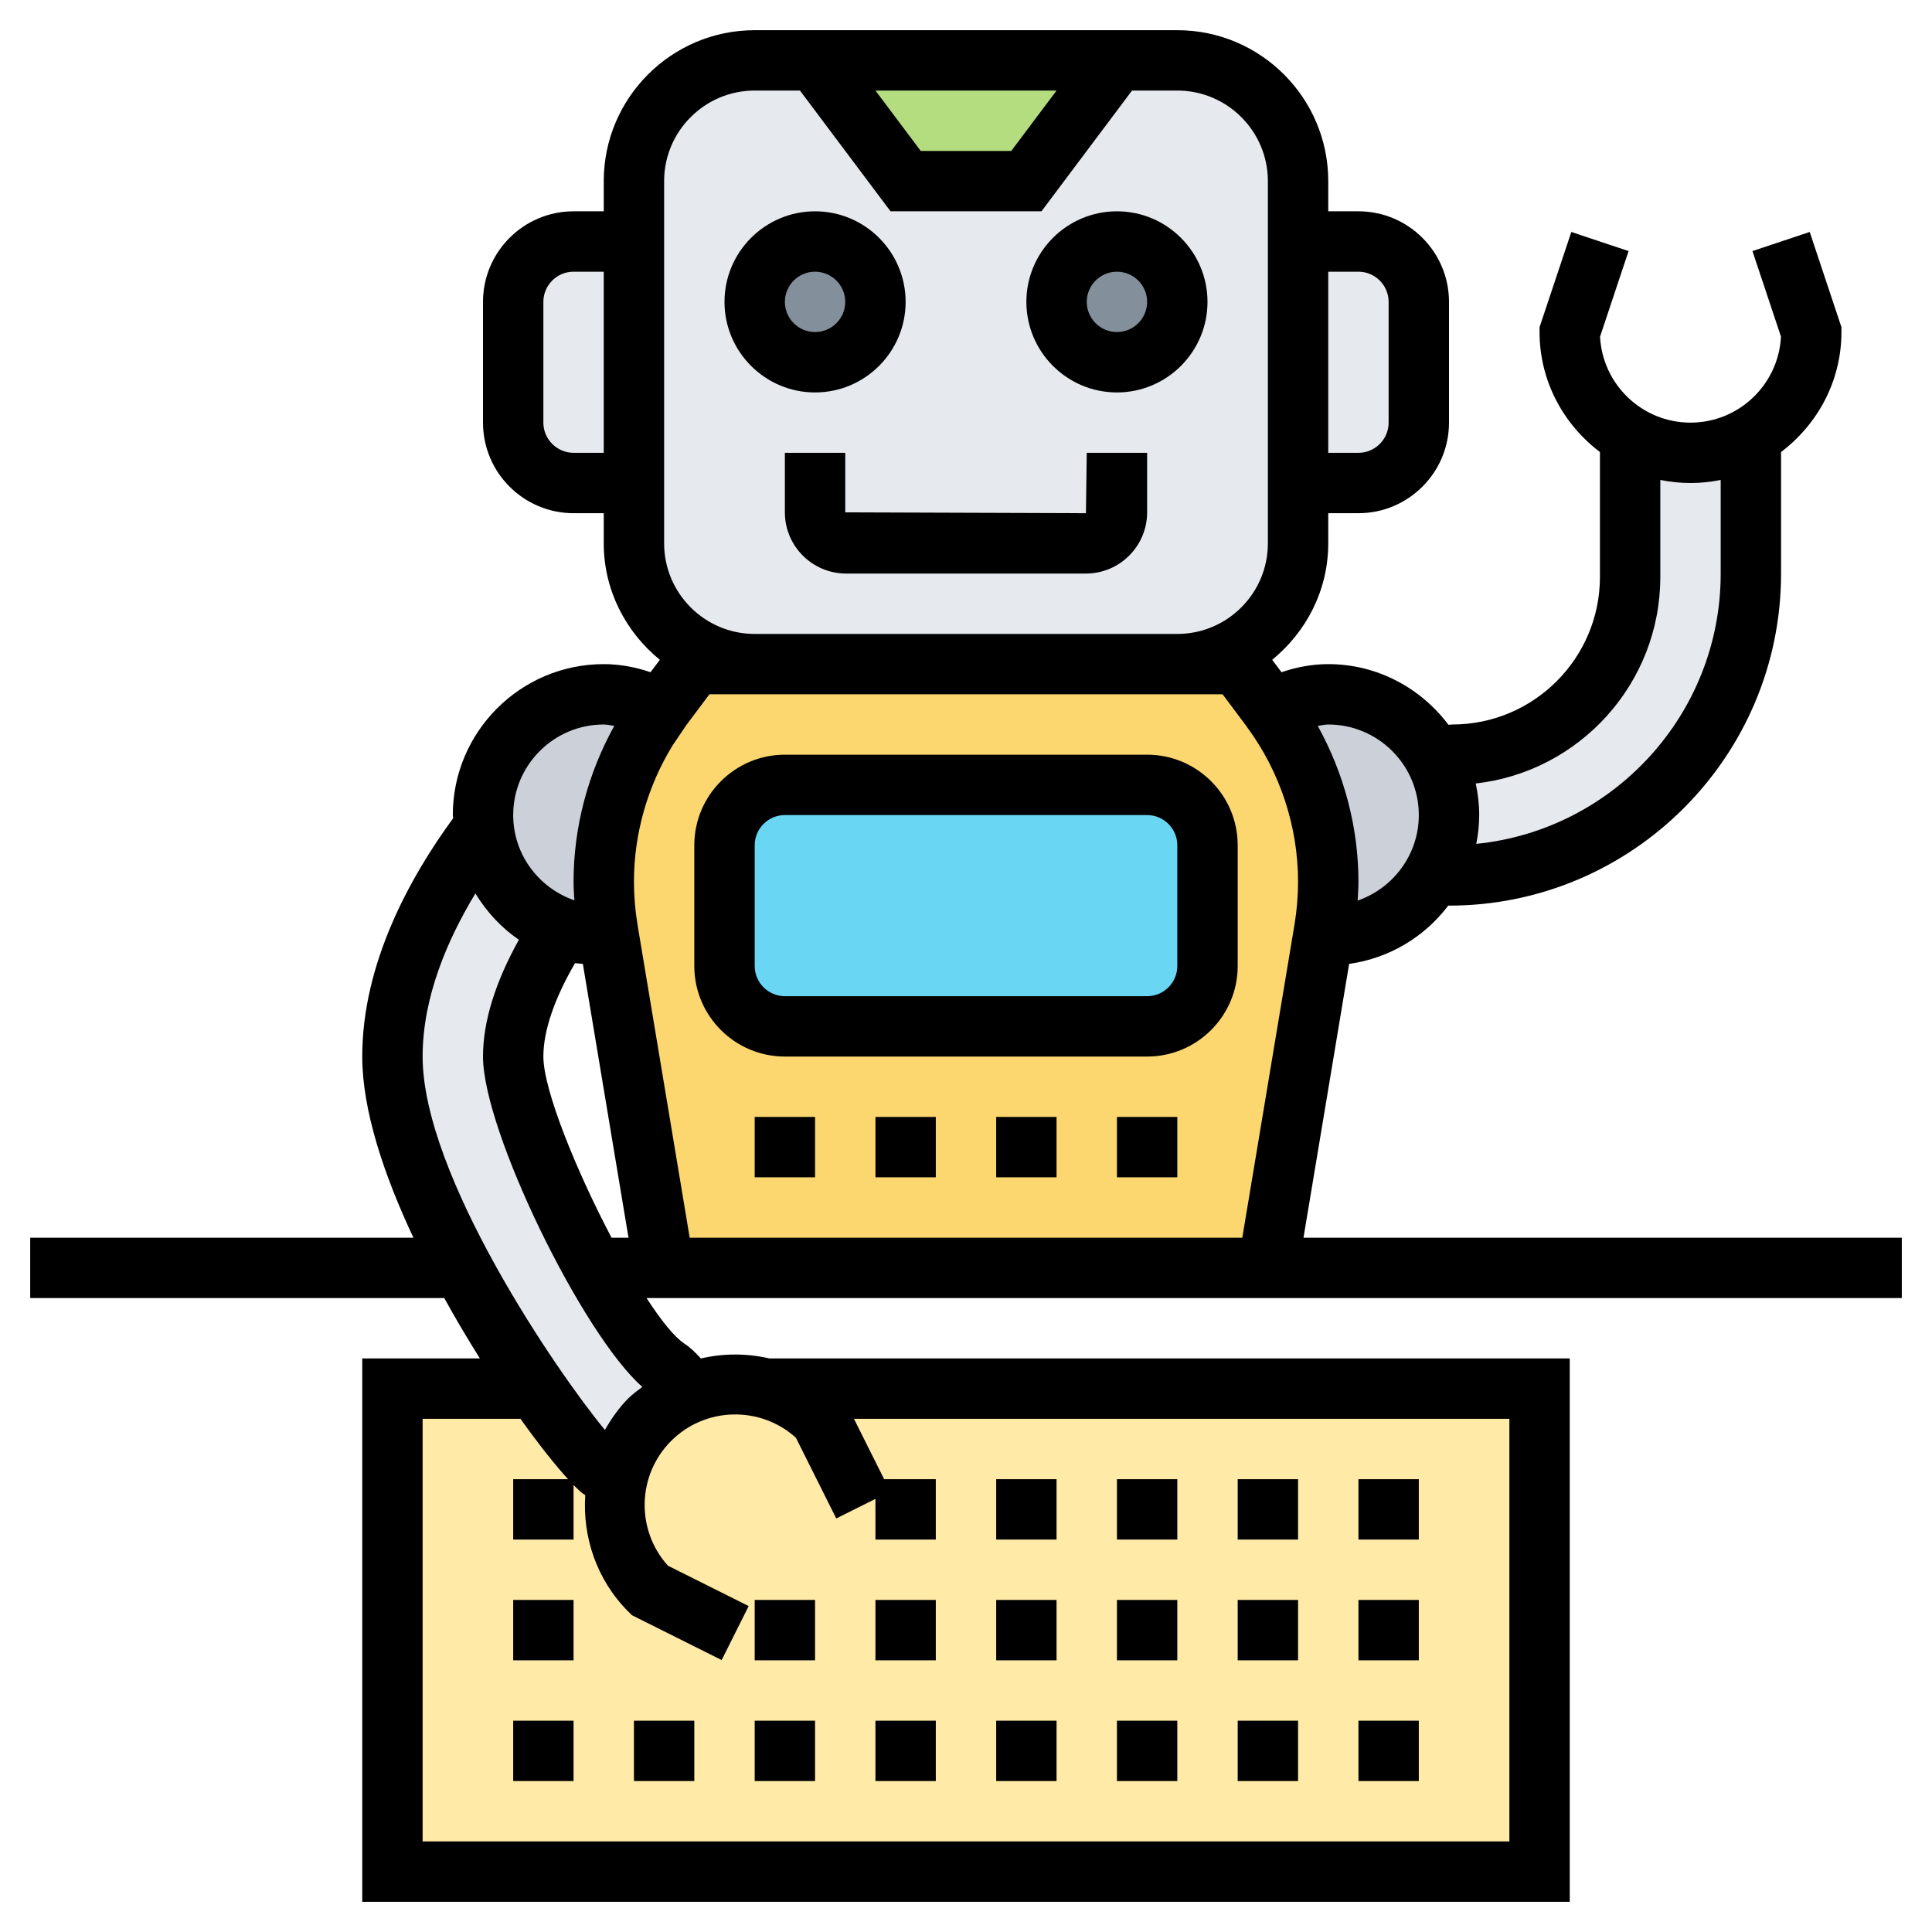
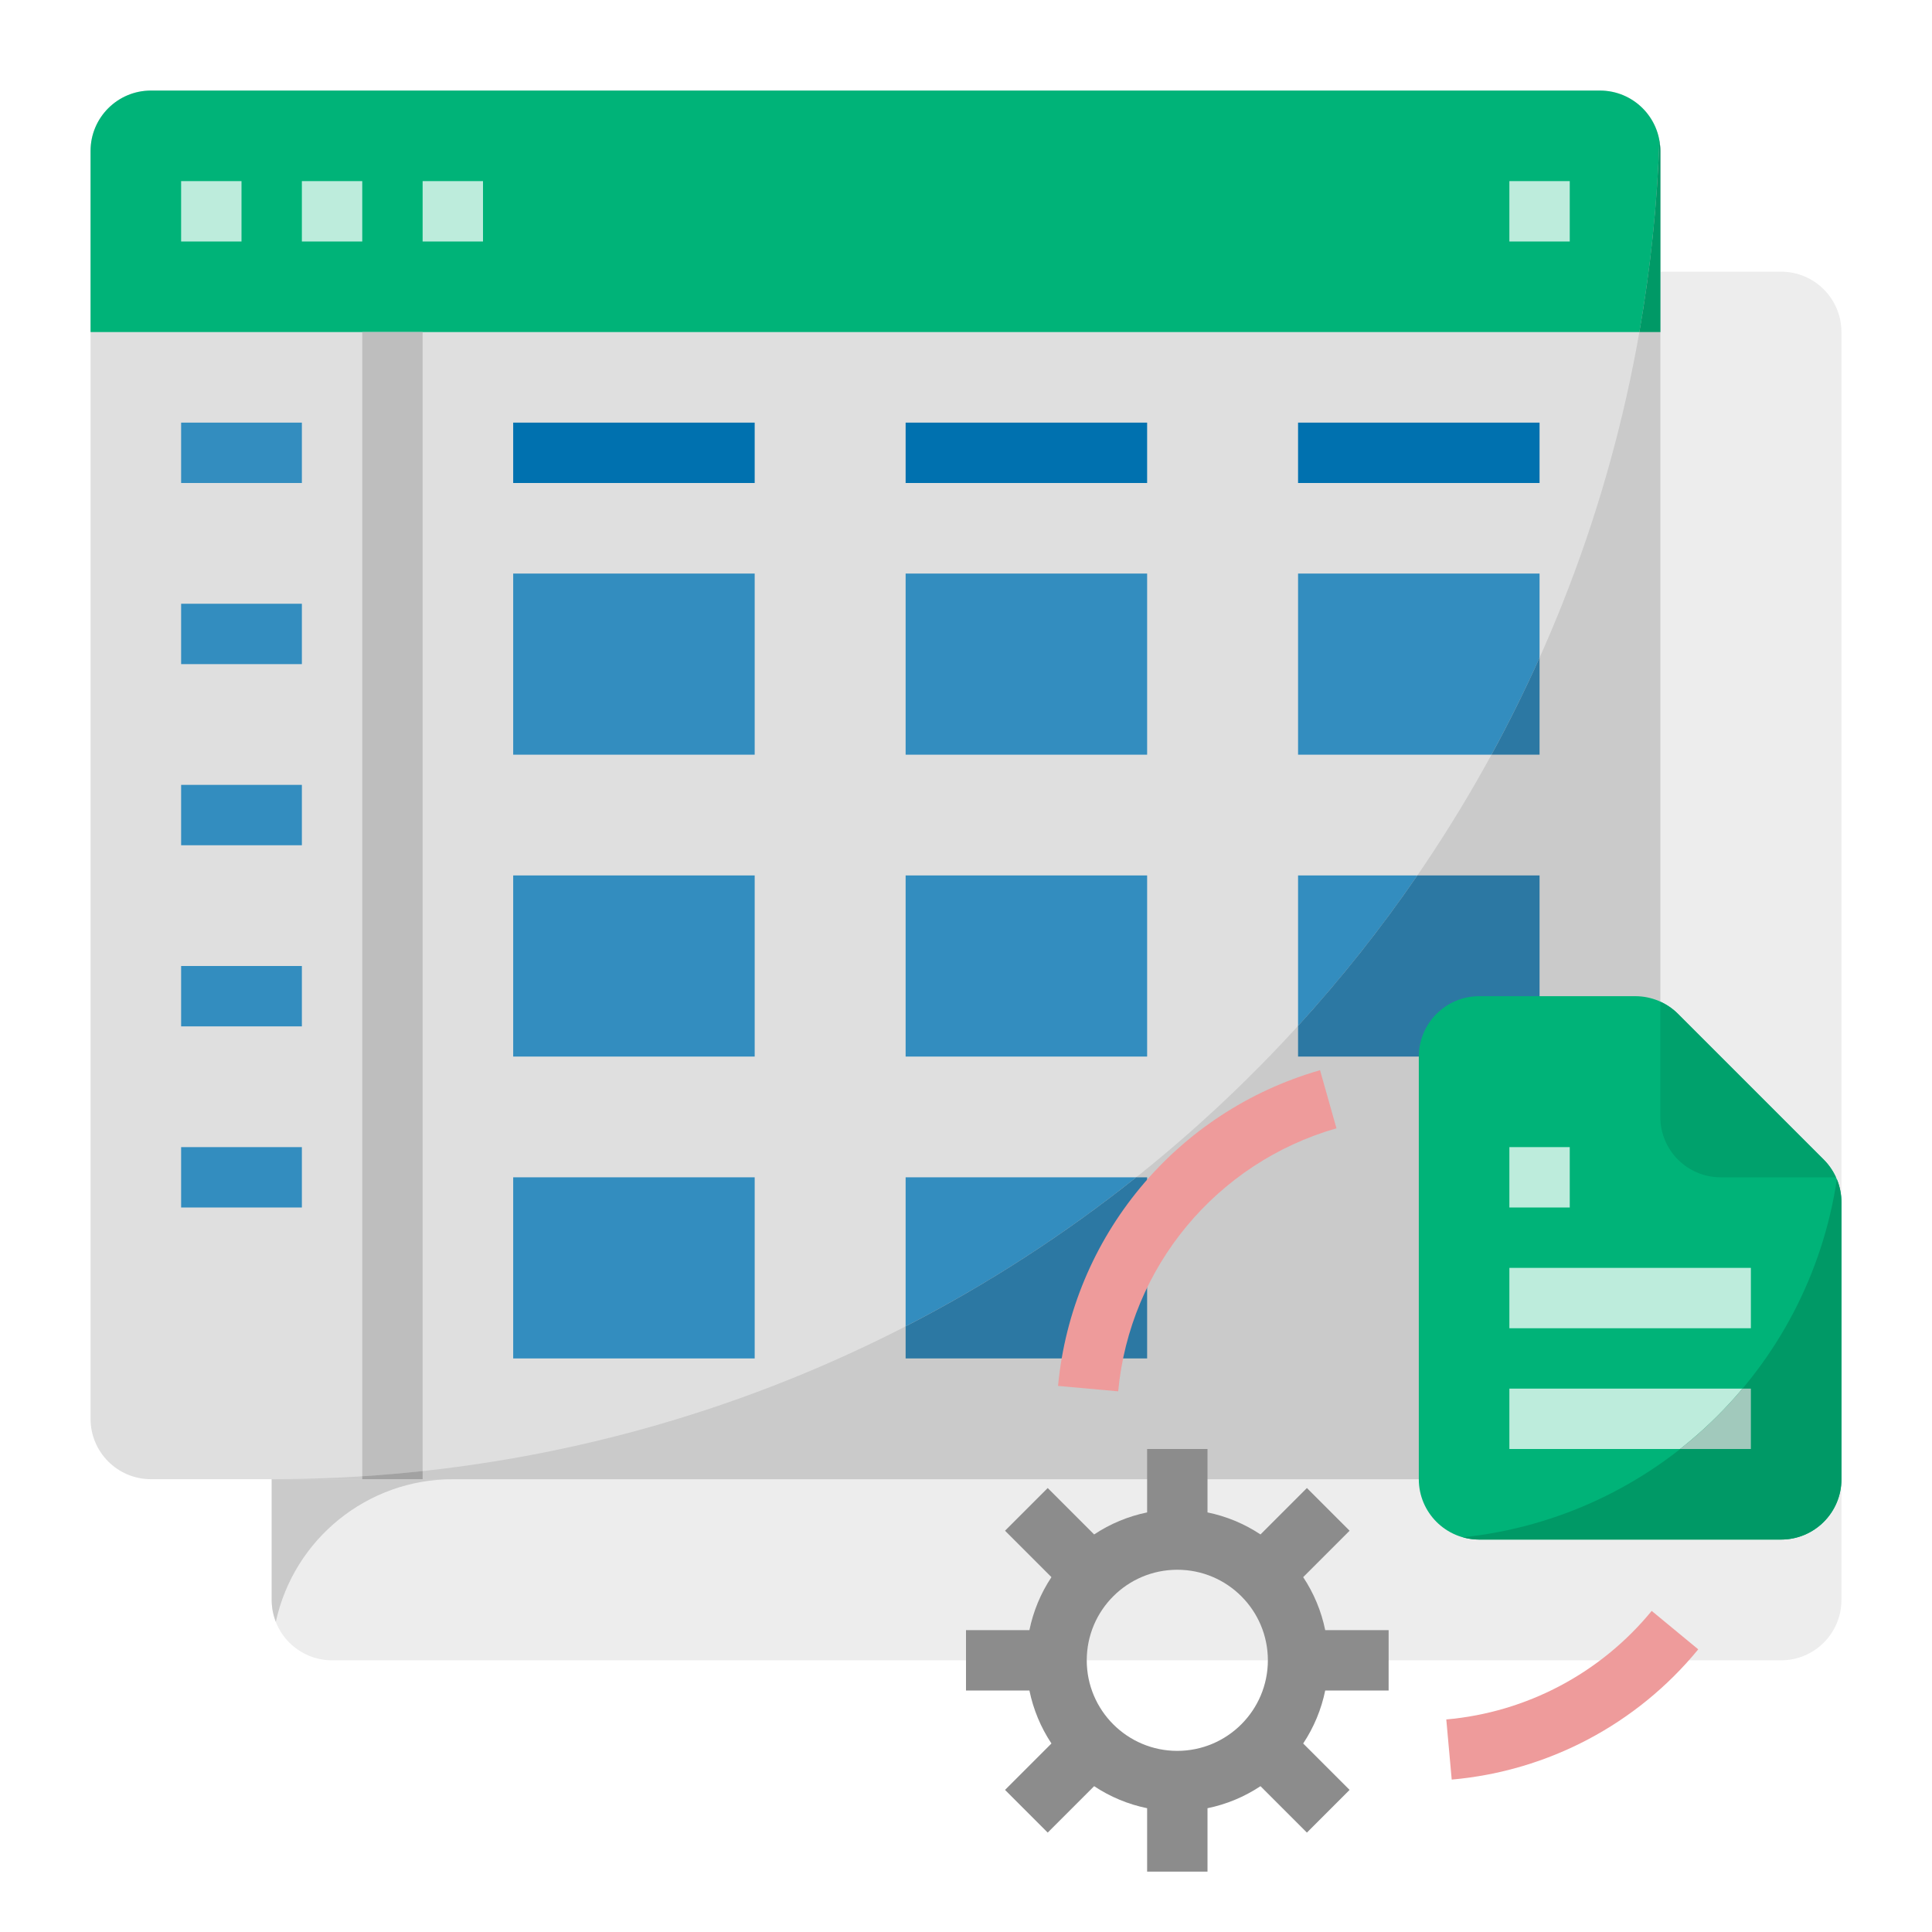
- <svg xmlns="http://www.w3.org/2000/svg" width="204" height="204" viewBox="0 0 204 204" fill="none">
-   <path d="M41.438 146.625H162.562V197.625H41.438V146.625Z" fill="#FFEAA7" />
-   <path d="M140.25 93.075C140.25 94.764 140.122 96.454 139.836 98.111L139.74 98.749L133.875 133.875H70.125L64.26 98.749L64.164 98.111C63.877 96.454 63.75 94.764 63.75 93.075C63.75 86.509 65.854 80.134 69.743 74.874C69.806 74.811 69.838 74.747 69.87 74.715L73.312 70.125H79.688H124.312H130.688L134.13 74.715C134.162 74.779 134.194 74.811 134.257 74.874C138.146 80.134 140.25 86.509 140.25 93.075Z" fill="#FCD770" />
-   <path d="M184.875 46.091V60.562C184.875 78.157 170.595 92.438 153 92.438C152.458 92.438 151.916 92.342 151.406 92.214C152.426 90.397 153 88.294 153 86.062C153 83.863 152.426 81.791 151.438 79.974C152.044 79.783 152.713 79.688 153.351 79.688C163.71 79.688 172.125 71.272 172.125 60.913V46.091C174.006 47.175 176.173 47.812 178.5 47.812C180.827 47.812 182.994 47.175 184.875 46.091Z" fill="#E6E9ED" />
-   <path d="M70.476 144.521C71.496 145.191 72.229 146.083 72.707 147.135C71.209 147.772 69.838 148.697 68.627 149.908C66.874 151.629 65.726 153.733 65.216 155.964C64.579 155.773 63.973 155.486 63.399 155.104C62.666 154.594 59.957 151.342 56.706 146.593C54.188 143.023 51.383 138.561 48.864 133.875C44.784 126.289 41.438 118.001 41.438 111.562C41.438 102 46.792 93.011 51.064 87.401C51.574 92.246 54.793 96.294 59.224 97.952C56.642 101.872 54.188 106.845 54.188 111.562C54.188 115.866 58.299 125.906 62.698 133.875C65.503 138.911 68.404 143.151 70.476 144.521Z" fill="#E6E9ED" />
-   <path d="M151.406 92.214C149.239 96.167 145.063 98.812 140.25 98.812C140.059 98.812 139.899 98.781 139.74 98.749L139.835 98.111C140.122 96.454 140.25 94.764 140.25 93.075C140.25 86.509 138.146 80.134 134.257 74.874C136.042 73.918 138.05 73.312 140.25 73.312C145.095 73.312 149.27 75.99 151.438 79.974C152.426 81.791 153 83.863 153 86.062C153 88.294 152.426 90.397 151.406 92.214Z" fill="#CCD1D9" />
-   <path d="M63.75 93.075C63.75 94.764 63.877 96.454 64.164 98.111L64.26 98.749C64.101 98.781 63.941 98.812 63.75 98.812C62.156 98.812 60.626 98.526 59.224 97.952C54.793 96.294 51.574 92.246 51.064 87.401C51.064 87.369 51.064 87.369 51.064 87.369C51.032 86.923 51 86.509 51 86.062C51 79.018 56.706 73.312 63.75 73.312C65.949 73.312 67.957 73.918 69.743 74.874C65.854 80.134 63.75 86.509 63.75 93.075Z" fill="#CCD1D9" />
-   <path d="M127.5 89.25V102C127.5 105.506 124.631 108.375 121.125 108.375H82.875C79.369 108.375 76.5 105.506 76.5 102V89.25C76.5 85.744 79.369 82.875 82.875 82.875H121.125C124.631 82.875 127.5 85.744 127.5 89.25Z" fill="#69D6F4" />
-   <path d="M149.812 31.875V44.625C149.812 48.131 146.944 51 143.438 51H137.062V25.5H143.438C146.944 25.5 149.812 28.369 149.812 31.875Z" fill="#E6E9ED" />
-   <path d="M137.062 51V57.375C137.062 64.419 131.357 70.125 124.312 70.125H79.688C72.643 70.125 66.938 64.419 66.938 57.375V51V25.5V19.125C66.938 12.081 72.643 6.375 79.688 6.375H86.062L95.625 19.125H108.375L117.938 6.375H124.312C131.357 6.375 137.062 12.081 137.062 19.125V25.5V51Z" fill="#E6E9ED" />
-   <path d="M66.938 25.5V51H60.562C57.056 51 54.188 48.131 54.188 44.625V31.875C54.188 28.369 57.056 25.5 60.562 25.5H66.938Z" fill="#E6E9ED" />
-   <path d="M117.938 6.375L108.375 19.125H95.625L86.062 6.375H117.938Z" fill="#B4DD7F" />
-   <path d="M117.938 38.25C121.458 38.25 124.312 35.396 124.312 31.875C124.312 28.354 121.458 25.5 117.938 25.5C114.417 25.5 111.562 28.354 111.562 31.875C111.562 35.396 114.417 38.25 117.938 38.25Z" fill="#838F9B" />
-   <path d="M86.062 38.25C89.583 38.25 92.438 35.396 92.438 31.875C92.438 28.354 89.583 25.5 86.062 25.5C82.542 25.5 79.688 28.354 79.688 31.875C79.688 35.396 82.542 38.25 86.062 38.25Z" fill="#838F9B" />
-   <path d="M200.812 130.688H137.636L142.456 101.777C146.727 101.178 150.437 98.908 152.927 95.615C152.952 95.615 152.975 95.625 153 95.625C172.332 95.625 188.062 79.895 188.062 60.562V47.73C191.91 44.816 194.438 40.245 194.438 35.062V34.546L191.087 24.493L185.041 26.51L188.053 35.544C187.798 40.593 183.613 44.625 178.5 44.625C173.387 44.625 169.202 40.593 168.95 35.544L171.962 26.51L165.916 24.493L162.562 34.546V35.062C162.562 40.249 165.09 44.819 168.938 47.73V60.916C168.938 69.51 161.947 76.5 153.357 76.5C153.22 76.5 153.08 76.525 152.943 76.529C150.032 72.665 145.449 70.125 140.25 70.125C138.573 70.125 136.922 70.431 135.313 70.979L134.331 69.669C137.91 66.743 140.25 62.351 140.25 57.375V54.188H143.438C148.71 54.188 153 49.897 153 44.625V31.875C153 26.603 148.71 22.312 143.438 22.312H140.25V19.125C140.25 10.337 133.1 3.188 124.312 3.188H79.688C70.9 3.188 63.75 10.337 63.75 19.125V22.312H60.562C55.29 22.312 51 26.603 51 31.875V44.625C51 49.897 55.29 54.188 60.562 54.188H63.75V57.375C63.75 62.351 66.09 66.743 69.672 69.669L68.691 70.979C67.078 70.431 65.427 70.125 63.75 70.125C54.962 70.125 47.812 77.275 47.812 86.062C47.812 86.177 47.844 86.286 47.848 86.397C43.302 92.613 38.25 101.704 38.25 111.562C38.25 117.217 40.526 124.035 43.653 130.688H3.188V137.062H46.907C48.131 139.275 49.403 141.423 50.672 143.438H38.25V200.812H165.75V143.438H81.24C78.856 142.886 76.388 142.886 74.004 143.441C73.475 142.854 72.908 142.3 72.242 141.857C71.183 141.152 69.781 139.389 68.267 137.062H200.812V130.688ZM143.438 28.688C145.194 28.688 146.625 30.119 146.625 31.875V44.625C146.625 46.381 145.194 47.812 143.438 47.812H140.25V28.688H143.438ZM60.562 47.812C58.806 47.812 57.375 46.381 57.375 44.625V31.875C57.375 30.119 58.806 28.688 60.562 28.688H63.75V47.812H60.562ZM175.312 60.919V50.678C176.342 50.888 177.41 51 178.5 51C179.59 51 180.658 50.888 181.688 50.678V60.562C181.688 75.407 170.35 87.653 155.882 89.103C156.073 88.118 156.188 87.105 156.188 86.062C156.188 84.918 156.054 83.806 155.824 82.728C166.773 81.495 175.312 72.191 175.312 60.919ZM149.812 86.062C149.812 90.276 147.059 93.818 143.355 95.093C143.393 94.423 143.438 93.757 143.438 93.091C143.438 87.35 141.917 81.657 139.141 76.647C139.51 76.599 139.877 76.5 140.25 76.5C145.522 76.5 149.812 80.79 149.812 86.062ZM111.562 9.562L106.781 15.938H97.219L92.438 9.562H111.562ZM70.125 19.125C70.125 13.853 74.415 9.562 79.688 9.562H84.469L94.031 22.312H109.969L119.531 9.562H124.312C129.585 9.562 133.875 13.853 133.875 19.125V57.375C133.875 62.647 129.585 66.938 124.312 66.938H79.688C74.415 66.938 70.125 62.647 70.125 57.375V19.125ZM124.312 73.312H129.094L131.57 76.618C131.609 76.669 131.641 76.723 131.676 76.774L131.692 76.796C135.153 81.488 137.062 87.261 137.062 93.091C137.062 94.595 136.935 96.113 136.69 97.604L131.175 130.688H72.825L67.31 97.604C67.065 96.113 66.938 94.595 66.938 93.091C66.938 88.032 68.378 83.018 71.017 78.715L72.455 76.583L74.906 73.312H79.688H124.312ZM63.75 76.5C64.123 76.5 64.49 76.599 64.862 76.647C62.083 81.657 60.562 87.347 60.562 93.091C60.562 93.748 60.607 94.407 60.645 95.064C56.9 93.767 54.188 90.241 54.188 86.062C54.188 80.79 58.478 76.5 63.75 76.5ZM84.042 151.814L88.3 160.334L92.438 158.266V162.562H98.812V156.188H93.356L90.168 149.812H159.375V194.438H44.625V149.812H54.956C56.938 152.586 58.691 154.779 59.982 156.188H54.188V162.562H60.562V156.806C60.99 157.239 61.366 157.59 61.627 157.765C61.681 157.8 61.742 157.826 61.796 157.861C61.506 162.285 62.982 166.805 66.354 170.181L66.721 170.547L76.2 175.287L79.053 169.585L70.533 165.326C67.141 161.578 67.25 155.764 70.865 152.149C74.479 148.531 80.293 148.423 84.042 151.814ZM66.357 147.639C65.344 148.652 64.556 149.797 63.871 150.986C58.841 144.917 44.625 124.128 44.625 111.562C44.625 105.321 47.21 99.275 50.197 94.34C51.379 96.272 52.922 97.955 54.79 99.23C52.316 103.68 51 107.83 51 111.562C51 119.416 61.538 140.942 67.824 146.443C67.326 146.832 66.813 147.183 66.357 147.639ZM57.375 111.562C57.375 108.796 58.567 105.401 60.719 101.694C60.986 101.745 61.273 101.739 61.544 101.777L66.364 130.688H64.572C60.808 123.535 57.375 115.059 57.375 111.562Z" fill="black" />
-   <path d="M54.188 181.688H60.562V188.062H54.188V181.688Z" fill="black" />
-   <path d="M66.938 181.688H73.312V188.062H66.938V181.688Z" fill="black" />
-   <path d="M130.688 181.688H137.062V188.062H130.688V181.688Z" fill="black" />
-   <path d="M117.938 181.688H124.312V188.062H117.938V181.688Z" fill="black" />
-   <path d="M92.438 181.688H98.812V188.062H92.438V181.688Z" fill="black" />
-   <path d="M79.688 181.688H86.062V188.062H79.688V181.688Z" fill="black" />
-   <path d="M105.188 181.688H111.562V188.062H105.188V181.688Z" fill="black" />
-   <path d="M143.438 181.688H149.812V188.062H143.438V181.688Z" fill="black" />
-   <path d="M54.188 168.938H60.562V175.312H54.188V168.938Z" fill="black" />
-   <path d="M92.438 168.938H98.812V175.312H92.438V168.938Z" fill="black" />
-   <path d="M79.688 168.938H86.062V175.312H79.688V168.938Z" fill="black" />
-   <path d="M143.438 168.938H149.812V175.312H143.438V168.938Z" fill="black" />
-   <path d="M117.938 168.938H124.312V175.312H117.938V168.938Z" fill="black" />
-   <path d="M105.188 168.938H111.562V175.312H105.188V168.938Z" fill="black" />
-   <path d="M130.688 168.938H137.062V175.312H130.688V168.938Z" fill="black" />
-   <path d="M105.188 156.188H111.562V162.562H105.188V156.188Z" fill="black" />
-   <path d="M130.688 156.188H137.062V162.562H130.688V156.188Z" fill="black" />
-   <path d="M117.938 156.188H124.312V162.562H117.938V156.188Z" fill="black" />
-   <path d="M143.438 156.188H149.812V162.562H143.438V156.188Z" fill="black" />
-   <path d="M117.938 41.438C123.21 41.438 127.5 37.147 127.5 31.875C127.5 26.603 123.21 22.312 117.938 22.312C112.665 22.312 108.375 26.603 108.375 31.875C108.375 37.147 112.665 41.438 117.938 41.438ZM117.938 28.688C119.694 28.688 121.125 30.119 121.125 31.875C121.125 33.631 119.694 35.062 117.938 35.062C116.181 35.062 114.75 33.631 114.75 31.875C114.75 30.119 116.181 28.688 117.938 28.688Z" fill="black" />
-   <path d="M86.062 41.438C91.335 41.438 95.625 37.147 95.625 31.875C95.625 26.603 91.335 22.312 86.062 22.312C80.79 22.312 76.5 26.603 76.5 31.875C76.5 37.147 80.79 41.438 86.062 41.438ZM86.062 28.688C87.819 28.688 89.25 30.119 89.25 31.875C89.25 33.631 87.819 35.062 86.062 35.062C84.306 35.062 82.875 33.631 82.875 31.875C82.875 30.119 84.306 28.688 86.062 28.688Z" fill="black" />
-   <path d="M114.664 54.188L89.25 54.101V47.812H82.875V54.101C82.875 57.662 85.776 60.562 89.336 60.562H114.661C118.224 60.562 121.125 57.662 121.125 54.101V47.812H114.75L114.664 54.188Z" fill="black" />
-   <path d="M73.312 102C73.312 107.272 77.603 111.562 82.875 111.562H121.125C126.397 111.562 130.688 107.272 130.688 102V89.25C130.688 83.978 126.397 79.688 121.125 79.688H82.875C77.603 79.688 73.312 83.978 73.312 89.25V102ZM79.688 89.25C79.688 87.494 81.119 86.062 82.875 86.062H121.125C122.881 86.062 124.312 87.494 124.312 89.25V102C124.312 103.756 122.881 105.188 121.125 105.188H82.875C81.119 105.188 79.688 103.756 79.688 102V89.25Z" fill="black" />
-   <path d="M117.938 117.938H124.312V124.312H117.938V117.938Z" fill="black" />
-   <path d="M105.188 117.938H111.562V124.312H105.188V117.938Z" fill="black" />
-   <path d="M79.688 117.938H86.062V124.312H79.688V117.938Z" fill="black" />
-   <path d="M92.438 117.938H98.812V124.312H92.438V117.938Z" fill="black" />
+ <svg xmlns="http://www.w3.org/2000/svg" width="194" height="194" viewBox="0 0 512 512">
+   <defs>
+     <style>.cls-1{fill:#ededed;}.cls-2{fill:#cacaca;}.cls-3{fill:#dfdfdf;}.cls-4{fill:#00b378;}.cls-5{fill:#bdecdc;}.cls-6{fill:#338dbf;}.cls-7{fill:#0071af;}.cls-8{fill:#ee9b9b;}.cls-9{fill:#bebebe;}.cls-10{fill:#8c8c8c;}.cls-11{fill:#096;}.cls-12{fill:#2c78a3;}.cls-13{fill:#a2a2a2;}.cls-14{fill:#00a16c;}.cls-15{fill:#a1c9bc;}</style>
+   </defs>
+   <g data-name="/ FLAT" id="_FLAT">
+     <rect class="cls-1" height="368" rx="16" width="416" x="72" y="72" />
+     <path class="cls-2" d="M120,392H72v32a15.93,15.93,0,0,0,1.098,5.793A48.01,48.01,0,0,1,120,392Z" />
+     <rect class="cls-3" height="368" rx="16" width="416" x="24" y="24" />
+     <path class="cls-4" d="M24,40V88H440V40a16,16,0,0,0-16-16H40A16,16,0,0,0,24,40Z" />
+     <rect class="cls-5" height="16" width="16" x="48" y="48" />
+     <rect class="cls-5" height="16" width="16" x="80" y="48" />
+     <rect class="cls-5" height="16" width="16" x="112" y="48" />
+     <rect class="cls-5" height="16" width="16" x="400" y="48" />
+     <rect class="cls-6" height="16" width="32" x="48" y="112" />
+     <rect class="cls-6" height="16" width="32" x="48" y="160" />
+     <rect class="cls-6" height="16" width="32" x="48" y="208" />
+     <rect class="cls-6" height="16" width="32" x="48" y="304" />
+     <rect class="cls-7" height="16" width="64" x="136" y="112" />
+     <rect class="cls-6" height="48" width="64" x="136" y="152" />
+     <rect class="cls-7" height="16" width="64" x="240" y="112" />
+     <rect class="cls-6" height="48" width="64" x="240" y="152" />
+     <rect class="cls-7" height="16" width="64" x="344" y="112" />
+     <rect class="cls-6" height="48" width="64" x="344" y="152" />
+     <rect class="cls-6" height="48" width="64" x="136" y="232" />
+     <rect class="cls-6" height="48" width="64" x="136" y="312" />
+     <rect class="cls-6" height="48" width="64" x="240" y="232" />
+     <rect class="cls-6" height="48" width="64" x="240" y="312" />
+     <rect class="cls-6" height="48" width="64" x="344" y="232" />
+     <rect class="cls-6" height="16" width="32" x="48" y="256" />
+     <path class="cls-8" d="M384.718,471.609l-1.437-15.936a79.374,79.374,0,0,0,54.435-28.769l12.337,10.189A95.266,95.266,0,0,1,384.718,471.609Z" />
+     <rect class="cls-9" height="304" width="16" x="96" y="88" />
+     <path class="cls-2" d="M72,392H424a16,16,0,0,0,16-16V40a16.044,16.044,0,0,0-.241-2.676C432.745,234.392,270.78,392,72,392Z" />
+     <path class="cls-10" d="M368,448V432H351.195a39.772,39.772,0,0,0-5.839-14.042l12.301-12.301-11.313-11.314L334.042,406.644A39.772,39.772,0,0,0,320,400.805V384H304v16.805a39.772,39.772,0,0,0-14.042,5.839l-12.301-12.301-11.313,11.314L278.644,417.958a39.772,39.772,0,0,0-5.839,14.042H256v16h16.805a39.772,39.772,0,0,0,5.839,14.042l-12.301,12.301,11.313,11.314L289.958,473.356A39.772,39.772,0,0,0,304,479.195V496h16V479.195a39.772,39.772,0,0,0,14.042-5.839l12.301,12.301,11.313-11.314L345.356,462.042a39.772,39.772,0,0,0,5.839-14.042Zm-56,16a24,24,0,1,1,24-24A24.027,24.027,0,0,1,312,464Z" />
+     <path class="cls-11" d="M439.93,38.612c-.042-.434-.1-.863-.171-1.287l-0-.001A369.331,369.331,0,0,1,434.446,88H440V40C440,39.531,439.969,39.07,439.93,38.612Z" />
+     <path class="cls-12" d="M408,174.292Q402.117,187.426,395.255,200H408Z" />
+     <path class="cls-12" d="M344,280h64V232H375.613A369.673,369.673,0,0,1,344,271.862Z" />
+     <path class="cls-12" d="M304,312h-2.901A368.381,368.381,0,0,1,240,351.5V360h64Z" />
+     <path class="cls-13" d="M96,391.226V392h16v-2.155Q104.049,390.705,96,391.226Z" />
+     <path class="cls-8" d="M296.327,368.718l-15.936-1.436a96.454,96.454,0,0,1,69.432-83.668l4.354,15.396A80.362,80.362,0,0,0,296.327,368.718Z" />
+     <path class="cls-4" d="M444.686,268.686l38.627,38.627A16,16,0,0,1,488,318.627V392a16,16,0,0,1-16,16H392a16,16,0,0,1-16-16V280a16,16,0,0,1,16-16h41.373A16,16,0,0,1,444.686,268.686Z" />
+     <path class="cls-14" d="M483.314,307.314l-38.627-38.627A15.974,15.974,0,0,0,440,265.456V296a16,16,0,0,0,16,16h30.544A15.977,15.977,0,0,0,483.314,307.314Z" />
+     <rect class="cls-5" height="16" width="64" x="400" y="336" />
+     <rect class="cls-5" height="16" width="64" x="400" y="368" />
+     <rect class="cls-5" height="16" width="16" x="400" y="304" />
+     <path class="cls-11" d="M387.686,407.395A15.98,15.98,0,0,0,392,408h80a16,16,0,0,0,16-16V318.627a15.995,15.995,0,0,0-1.215-6.114A112.051,112.051,0,0,1,387.686,407.395Z" />
+     <path class="cls-15" d="M445.248,384H464V368h-2.239A112.624,112.624,0,0,1,445.248,384Z" />
+   </g>
</svg>
